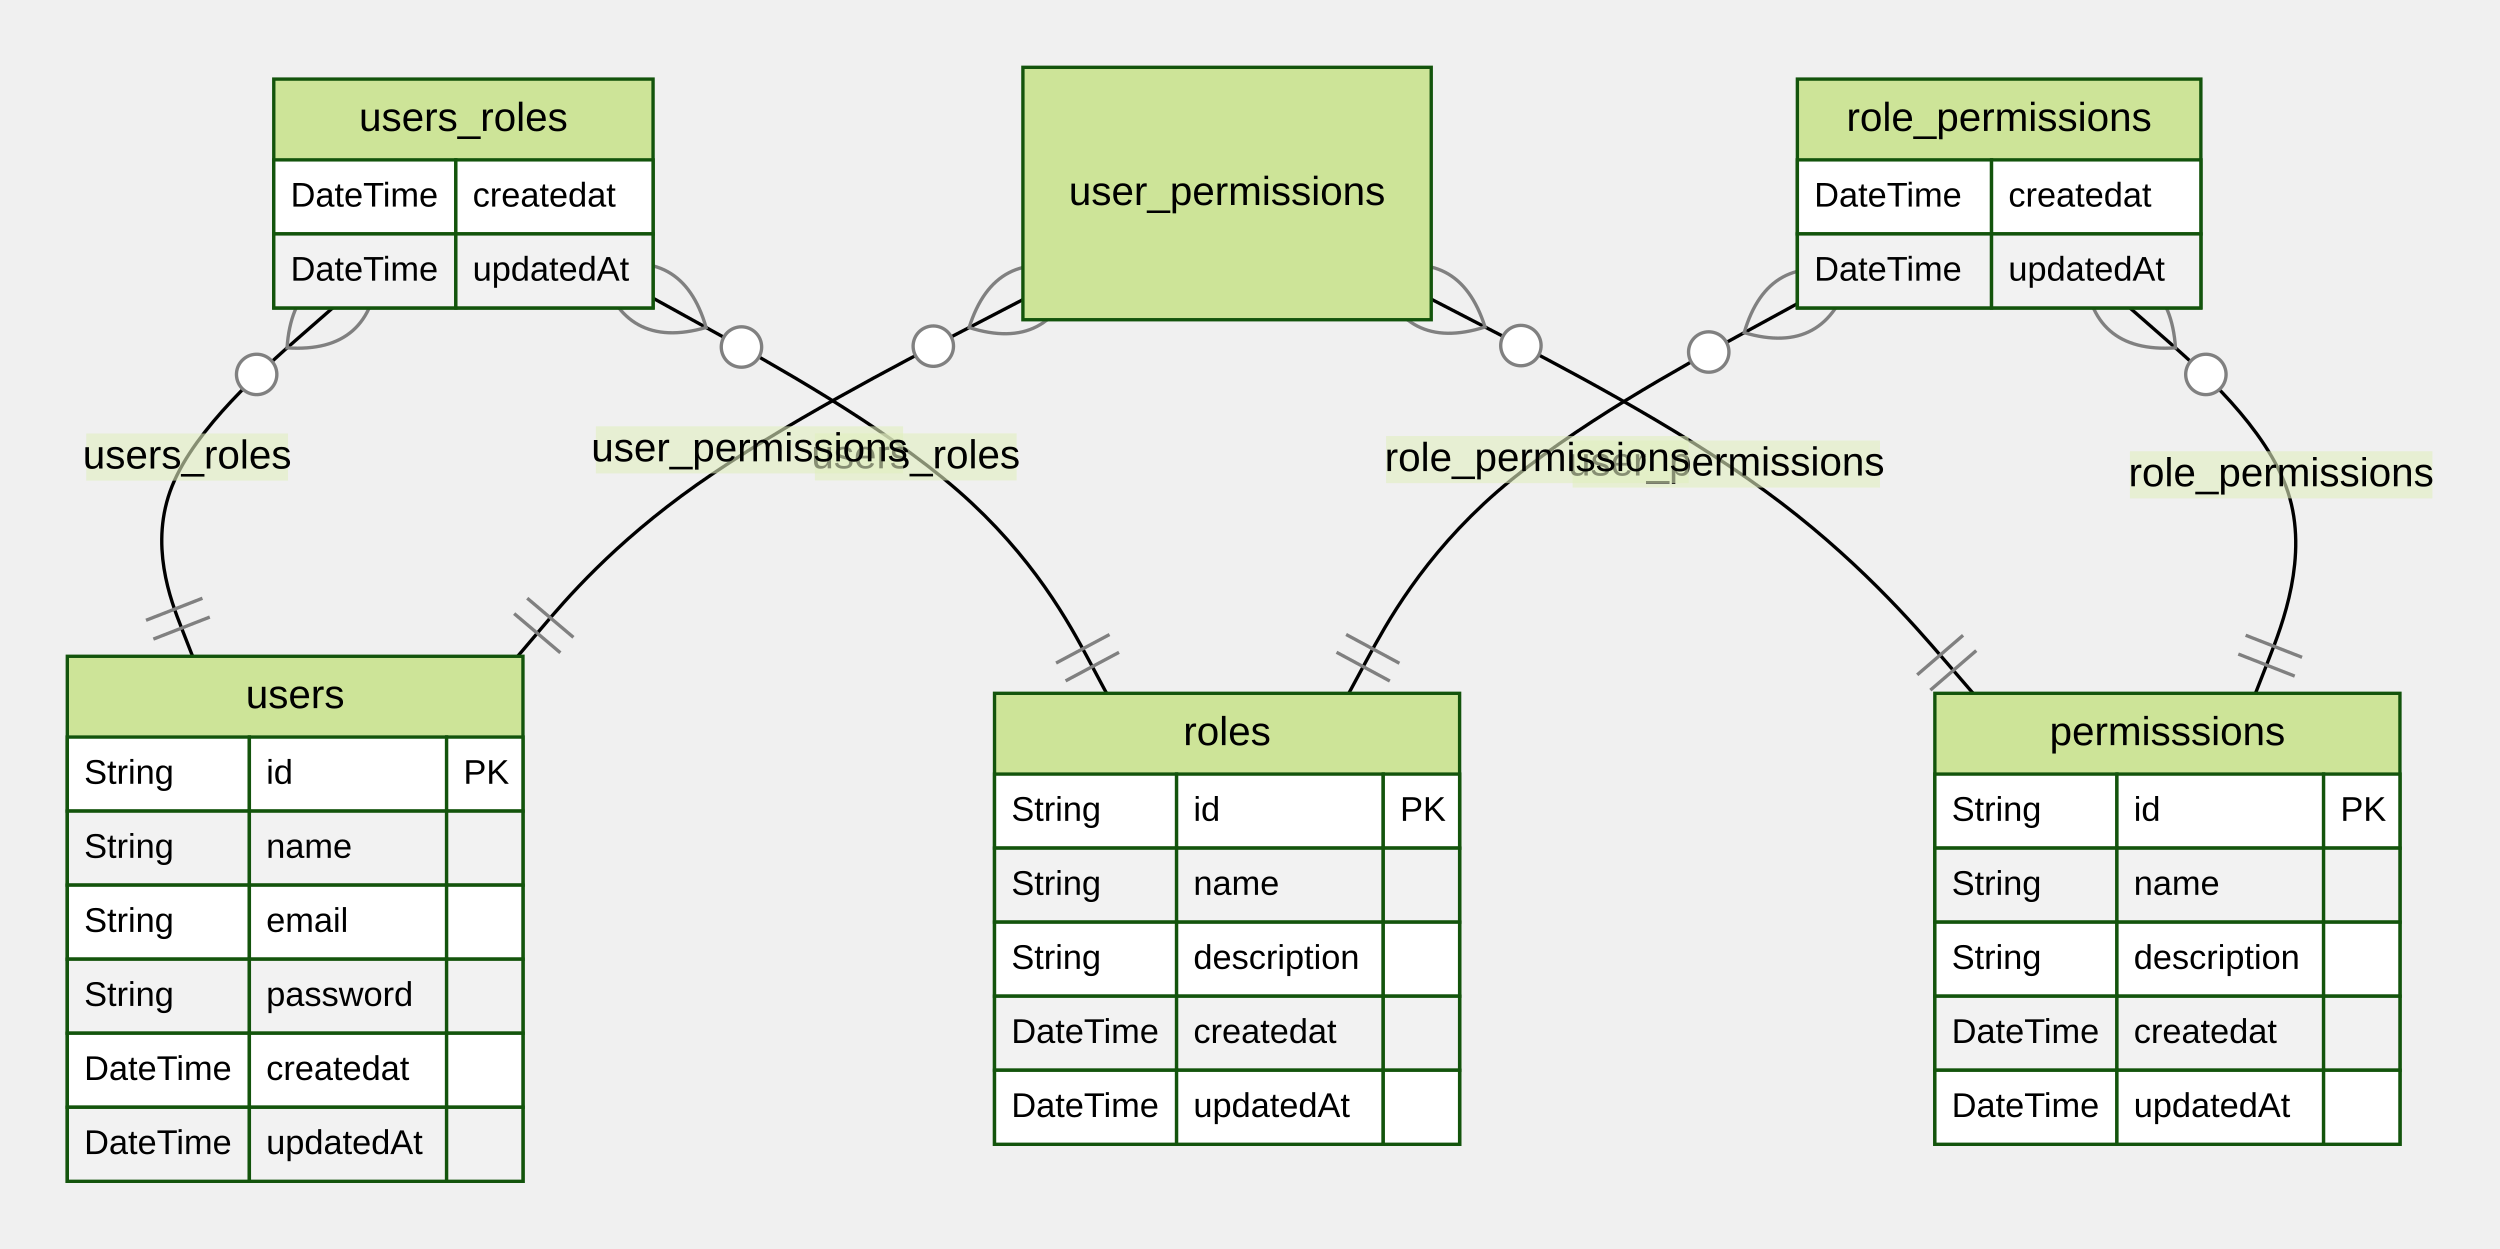
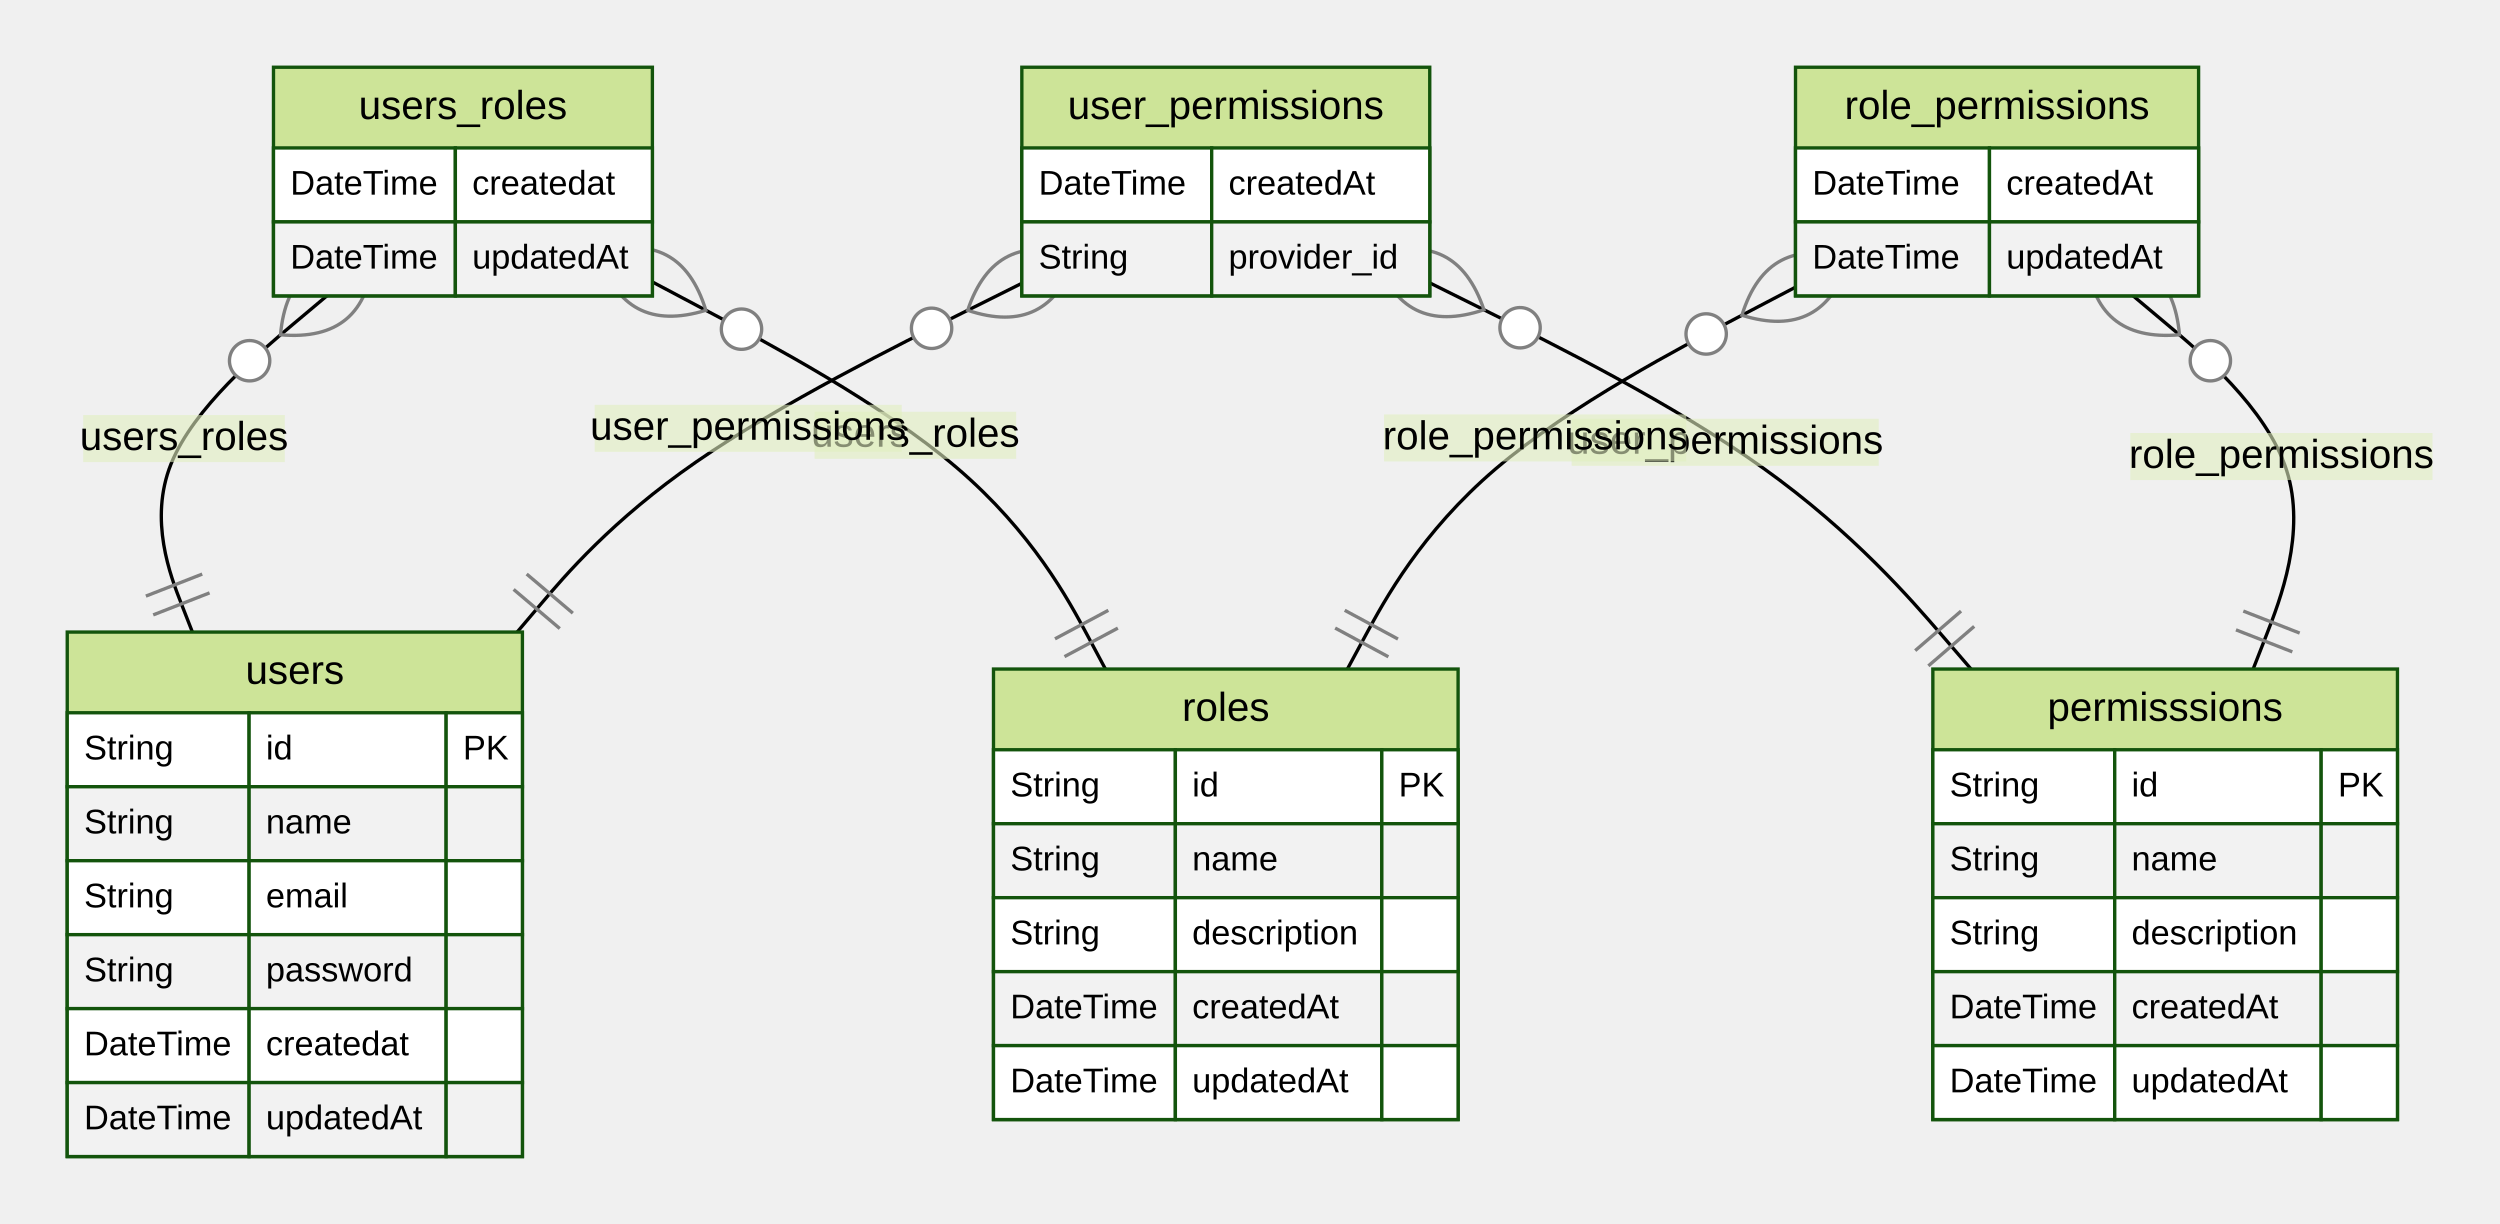
- <svg xmlns="http://www.w3.org/2000/svg" aria-labelledby="chart-title-mermaid-0 chart-desc-mermaid-0" role="img" viewBox="0 0 742.817 371" style="max-width: 742.817px; background-color: white;" height="371" width="100%" id="mermaid-0">
+ <svg xmlns="http://www.w3.org/2000/svg" aria-labelledby="chart-title-mermaid-0 chart-desc-mermaid-0" role="img" viewBox="0 0 743.589 364" style="max-width: 743.589px; background-color: white;" height="364" width="100%" id="mermaid-0">
  <style>#mermaid-0 {font-family:"trebuchet ms",verdana,arial,sans-serif;font-size:16px;fill:#000000;}#mermaid-0 .error-icon{fill:#552222;}#mermaid-0 .error-text{fill:#552222;stroke:#552222;}#mermaid-0 .edge-thickness-normal{stroke-width:2px;}#mermaid-0 .edge-thickness-thick{stroke-width:3.5px;}#mermaid-0 .edge-pattern-solid{stroke-dasharray:0;}#mermaid-0 .edge-pattern-dashed{stroke-dasharray:3;}#mermaid-0 .edge-pattern-dotted{stroke-dasharray:2;}#mermaid-0 .marker{fill:#000000;stroke:#000000;}#mermaid-0 .marker.cross{stroke:#000000;}#mermaid-0 svg{font-family:"trebuchet ms",verdana,arial,sans-serif;font-size:16px;}#mermaid-0 .entityBox{fill:#cde498;stroke:#13540c;}#mermaid-0 .attributeBoxOdd{fill:#ffffff;stroke:#13540c;}#mermaid-0 .attributeBoxEven{fill:#f2f2f2;stroke:#13540c;}#mermaid-0 .relationshipLabelBox{fill:hsl(78.158, 58.462%, 84.51%);opacity:0.7;background-color:hsl(78.158, 58.462%, 84.51%);}#mermaid-0 .relationshipLabelBox rect{opacity:0.5;}#mermaid-0 .relationshipLine{stroke:#000000;}#mermaid-0 :root{--mermaid-font-family:"trebuchet ms",verdana,arial,sans-serif;}</style>
  <g />
  <defs>
    <marker orient="auto" markerHeight="18" markerWidth="18" refY="9" refX="0" id="ONLY_ONE_START">
      <path d="M9,0 L9,18 M15,0 L15,18" fill="none" stroke="gray" />
    </marker>
  </defs>
  <defs>
    <marker orient="auto" markerHeight="18" markerWidth="18" refY="9" refX="18" id="ONLY_ONE_END">
      <path d="M3,0 L3,18 M9,0 L9,18" fill="none" stroke="gray" />
    </marker>
  </defs>
  <defs>
    <marker orient="auto" markerHeight="18" markerWidth="30" refY="9" refX="0" id="ZERO_OR_ONE_START">
      <circle r="6" cy="9" cx="21" fill="white" stroke="gray" />
      <path d="M9,0 L9,18" fill="none" stroke="gray" />
    </marker>
  </defs>
  <defs>
    <marker orient="auto" markerHeight="18" markerWidth="30" refY="9" refX="30" id="ZERO_OR_ONE_END">
      <circle r="6" cy="9" cx="9" fill="white" stroke="gray" />
      <path d="M21,0 L21,18" fill="none" stroke="gray" />
    </marker>
  </defs>
  <defs>
    <marker orient="auto" markerHeight="36" markerWidth="45" refY="18" refX="18" id="ONE_OR_MORE_START">
      <path d="M0,18 Q 18,0 36,18 Q 18,36 0,18 M42,9 L42,27" fill="none" stroke="gray" />
    </marker>
  </defs>
  <defs>
    <marker orient="auto" markerHeight="36" markerWidth="45" refY="18" refX="27" id="ONE_OR_MORE_END">
      <path d="M3,9 L3,27 M9,18 Q27,0 45,18 Q27,36 9,18" fill="none" stroke="gray" />
    </marker>
  </defs>
  <defs>
    <marker orient="auto" markerHeight="36" markerWidth="57" refY="18" refX="18" id="ZERO_OR_MORE_START">
      <circle r="6" cy="18" cx="48" fill="white" stroke="gray" />
      <path d="M0,18 Q18,0 36,18 Q18,36 0,18" fill="none" stroke="gray" />
    </marker>
  </defs>
  <defs>
    <marker orient="auto" markerHeight="36" markerWidth="57" refY="18" refX="39" id="ZERO_OR_MORE_END">
      <circle r="6" cy="18" cx="9" fill="white" stroke="gray" />
      <path d="M21,18 Q39,0 57,18 Q39,36 21,18" fill="none" stroke="gray" />
    </marker>
  </defs>
-   <path marker-start="url(#ZERO_OR_MORE_START)" marker-end="url(#ONLY_ONE_END)" fill="none" stroke="gray" d="M98.836,91.5L88.646,100.417C78.455,109.333,58.075,127.167,51.139,144.417C44.204,161.667,50.714,178.333,53.97,186.667L57.225,195" class="er relationshipLine" />
-   <path marker-start="url(#ZERO_OR_MORE_START)" marker-end="url(#ONLY_ONE_END)" fill="none" stroke="gray" d="M194.043,88.607L211.069,98.006C228.096,107.404,262.148,126.202,284.606,145.768C307.065,165.333,317.929,185.667,323.362,195.833L328.794,206" class="er relationshipLine" />
-   <path marker-start="url(#ZERO_OR_MORE_START)" marker-end="url(#ONLY_ONE_END)" fill="none" stroke="gray" d="M303.931,89.021L285.976,98.351C268.021,107.681,232.11,126.34,207.091,144.004C182.072,161.667,167.943,178.333,160.879,186.667L153.815,195" class="er relationshipLine" />
-   <path marker-start="url(#ZERO_OR_MORE_START)" marker-end="url(#ONLY_ONE_END)" fill="none" stroke="gray" d="M425.257,88.891L443.329,98.242C461.401,107.594,497.545,126.297,524.379,145.815C551.212,165.333,568.734,185.667,577.495,195.833L586.256,206" class="er relationshipLine" />
-   <path marker-start="url(#ZERO_OR_MORE_START)" marker-end="url(#ONLY_ONE_END)" fill="none" stroke="gray" d="M534.048,90.22L517.322,99.35C500.595,108.48,467.142,126.74,444.928,146.037C422.713,165.333,411.737,185.667,406.249,195.833L400.761,206" class="er relationshipLine" />
-   <path marker-start="url(#ZERO_OR_MORE_START)" marker-end="url(#ONLY_ONE_END)" fill="none" stroke="gray" d="M632.851,91.5L643.041,100.417C653.232,109.333,673.613,127.167,679.832,146.25C686.051,165.333,678.108,185.667,674.137,195.833L670.165,206" class="er relationshipLine" />
-   <g transform="translate(20,195 )" id="users">
+   <path marker-start="url(#ZERO_OR_MORE_START)" marker-end="url(#ONLY_ONE_END)" fill="none" stroke="gray" d="M97.217,88L87.297,96.333C77.376,104.667,57.535,121.333,50.869,138C44.204,154.667,50.714,171.333,53.97,179.667L57.225,188" class="er relationshipLine" />
+   <path marker-start="url(#ZERO_OR_MORE_START)" marker-end="url(#ONLY_ONE_END)" fill="none" stroke="gray" d="M194.043,83.862L211.069,92.885C228.096,101.908,262.148,119.954,284.606,139.144C307.065,158.333,317.929,178.667,323.362,188.833L328.794,199" class="er relationshipLine" />
+   <path marker-start="url(#ZERO_OR_MORE_START)" marker-end="url(#ONLY_ONE_END)" fill="none" stroke="gray" d="M303.931,84.261L285.976,93.217C268.021,102.174,232.11,120.087,207.091,137.377C182.072,154.667,167.943,171.333,160.879,179.667L153.815,188" class="er relationshipLine" />
+   <path marker-start="url(#ZERO_OR_MORE_START)" marker-end="url(#ONLY_ONE_END)" fill="none" stroke="gray" d="M425.257,84.135L443.329,93.113C461.401,102.09,497.545,120.045,524.379,139.189C551.212,158.333,568.734,178.667,577.495,188.833L586.256,199" class="er relationshipLine" />
+   <path marker-start="url(#ZERO_OR_MORE_START)" marker-end="url(#ONLY_ONE_END)" fill="none" stroke="gray" d="M534.048,85.412L517.322,94.176C500.595,102.941,467.142,120.471,444.928,139.402C422.713,158.333,411.737,178.667,406.249,188.833L400.761,199" class="er relationshipLine" />
+   <path marker-start="url(#ZERO_OR_MORE_START)" marker-end="url(#ONLY_ONE_END)" fill="none" stroke="gray" d="M634.47,88L644.39,96.333C654.311,104.667,674.152,121.333,680.102,139.833C686.051,158.333,678.108,178.667,674.137,188.833L670.165,199" class="er relationshipLine" />
+   <g transform="translate(20,188 )" id="users">
    <rect height="156" width="135.387" y="0" x="0" stroke="gray" fill-opacity="100%" fill="honeydew" class="er entityBox" />
    <text transform="translate(67.69359,12)" style="font-family: &quot;trebuchet ms&quot;, verdana, arial, sans-serif;; font-size: 12px" text-anchor="middle" dominant-baseline="middle" y="0" x="0" id="entity-users" class="er entityLabel">users</text>
    <rect height="22" width="54.096" y="24" x="0" stroke="gray" fill-opacity="100%" fill="honeydew" class="er attributeBoxOdd" />
    <text transform="translate(5,35)" style="font-family: &quot;trebuchet ms&quot;, verdana, arial, sans-serif;; font-size: 10.2px" text-anchor="left" dominant-baseline="middle" y="0" x="0" id="entity-users-attr-1-type" class="er entityLabel">String</text>
    <rect height="22" width="58.604" y="24" x="54.096" stroke="gray" fill-opacity="100%" fill="honeydew" class="er attributeBoxOdd" />
    <text transform="translate(59.09555,35)" style="font-family: &quot;trebuchet ms&quot;, verdana, arial, sans-serif;; font-size: 10.2px" text-anchor="left" dominant-baseline="middle" y="0" x="0" id="entity-users-attr-1-name" class="er entityLabel">id</text>
    <rect height="22" width="22.688" y="24" x="112.699" stroke="gray" fill-opacity="100%" fill="honeydew" class="er attributeBoxOdd" />
    <text transform="translate(117.6995,35)" style="font-family: &quot;trebuchet ms&quot;, verdana, arial, sans-serif;; font-size: 10.2px" text-anchor="left" dominant-baseline="middle" y="0" x="0" id="entity-users-attr-1-key" class="er entityLabel">PK</text>
    <rect height="22" width="54.096" y="46" x="0" stroke="gray" fill-opacity="100%" fill="honeydew" class="er attributeBoxEven" />
    <text transform="translate(5,57)" style="font-family: &quot;trebuchet ms&quot;, verdana, arial, sans-serif;; font-size: 10.2px" text-anchor="left" dominant-baseline="middle" y="0" x="0" id="entity-users-attr-2-type" class="er entityLabel">String</text>
    <rect height="22" width="58.604" y="46" x="54.096" stroke="gray" fill-opacity="100%" fill="honeydew" class="er attributeBoxEven" />
    <text transform="translate(59.09555,57)" style="font-family: &quot;trebuchet ms&quot;, verdana, arial, sans-serif;; font-size: 10.2px" text-anchor="left" dominant-baseline="middle" y="0" x="0" id="entity-users-attr-2-name" class="er entityLabel">name</text>
    <rect height="22" width="22.688" y="46" x="112.699" stroke="gray" fill-opacity="100%" fill="honeydew" class="er attributeBoxEven" />
    <text transform="translate(117.6995,57)" style="font-family: &quot;trebuchet ms&quot;, verdana, arial, sans-serif;; font-size: 10.2px" text-anchor="left" dominant-baseline="middle" y="0" x="0" id="entity-users-attr-2-key" class="er entityLabel" />
    <rect height="22" width="54.096" y="68" x="0" stroke="gray" fill-opacity="100%" fill="honeydew" class="er attributeBoxOdd" />
    <text transform="translate(5,79)" style="font-family: &quot;trebuchet ms&quot;, verdana, arial, sans-serif;; font-size: 10.2px" text-anchor="left" dominant-baseline="middle" y="0" x="0" id="entity-users-attr-3-type" class="er entityLabel">String</text>
    <rect height="22" width="58.604" y="68" x="54.096" stroke="gray" fill-opacity="100%" fill="honeydew" class="er attributeBoxOdd" />
    <text transform="translate(59.09555,79)" style="font-family: &quot;trebuchet ms&quot;, verdana, arial, sans-serif;; font-size: 10.2px" text-anchor="left" dominant-baseline="middle" y="0" x="0" id="entity-users-attr-3-name" class="er entityLabel">email</text>
    <rect height="22" width="22.688" y="68" x="112.699" stroke="gray" fill-opacity="100%" fill="honeydew" class="er attributeBoxOdd" />
    <text transform="translate(117.6995,79)" style="font-family: &quot;trebuchet ms&quot;, verdana, arial, sans-serif;; font-size: 10.2px" text-anchor="left" dominant-baseline="middle" y="0" x="0" id="entity-users-attr-3-key" class="er entityLabel" />
    <rect height="22" width="54.096" y="90" x="0" stroke="gray" fill-opacity="100%" fill="honeydew" class="er attributeBoxEven" />
    <text transform="translate(5,101)" style="font-family: &quot;trebuchet ms&quot;, verdana, arial, sans-serif;; font-size: 10.2px" text-anchor="left" dominant-baseline="middle" y="0" x="0" id="entity-users-attr-4-type" class="er entityLabel">String</text>
    <rect height="22" width="58.604" y="90" x="54.096" stroke="gray" fill-opacity="100%" fill="honeydew" class="er attributeBoxEven" />
    <text transform="translate(59.09555,101)" style="font-family: &quot;trebuchet ms&quot;, verdana, arial, sans-serif;; font-size: 10.2px" text-anchor="left" dominant-baseline="middle" y="0" x="0" id="entity-users-attr-4-name" class="er entityLabel">password</text>
    <rect height="22" width="22.688" y="90" x="112.699" stroke="gray" fill-opacity="100%" fill="honeydew" class="er attributeBoxEven" />
    <text transform="translate(117.6995,101)" style="font-family: &quot;trebuchet ms&quot;, verdana, arial, sans-serif;; font-size: 10.2px" text-anchor="left" dominant-baseline="middle" y="0" x="0" id="entity-users-attr-4-key" class="er entityLabel" />
    <rect height="22" width="54.096" y="112" x="0" stroke="gray" fill-opacity="100%" fill="honeydew" class="er attributeBoxOdd" />
    <text transform="translate(5,123)" style="font-family: &quot;trebuchet ms&quot;, verdana, arial, sans-serif;; font-size: 10.2px" text-anchor="left" dominant-baseline="middle" y="0" x="0" id="entity-users-attr-5-type" class="er entityLabel">DateTime</text>
    <rect height="22" width="58.604" y="112" x="54.096" stroke="gray" fill-opacity="100%" fill="honeydew" class="er attributeBoxOdd" />
    <text transform="translate(59.09555,123)" style="font-family: &quot;trebuchet ms&quot;, verdana, arial, sans-serif;; font-size: 10.2px" text-anchor="left" dominant-baseline="middle" y="0" x="0" id="entity-users-attr-5-name" class="er entityLabel">createdat</text>
    <rect height="22" width="22.688" y="112" x="112.699" stroke="gray" fill-opacity="100%" fill="honeydew" class="er attributeBoxOdd" />
    <text transform="translate(117.6995,123)" style="font-family: &quot;trebuchet ms&quot;, verdana, arial, sans-serif;; font-size: 10.2px" text-anchor="left" dominant-baseline="middle" y="0" x="0" id="entity-users-attr-5-key" class="er entityLabel" />
    <rect height="22" width="54.096" y="134" x="0" stroke="gray" fill-opacity="100%" fill="honeydew" class="er attributeBoxEven" />
    <text transform="translate(5,145)" style="font-family: &quot;trebuchet ms&quot;, verdana, arial, sans-serif;; font-size: 10.2px" text-anchor="left" dominant-baseline="middle" y="0" x="0" id="entity-users-attr-6-type" class="er entityLabel">DateTime</text>
    <rect height="22" width="58.604" y="134" x="54.096" stroke="gray" fill-opacity="100%" fill="honeydew" class="er attributeBoxEven" />
    <text transform="translate(59.09555,145)" style="font-family: &quot;trebuchet ms&quot;, verdana, arial, sans-serif;; font-size: 10.2px" text-anchor="left" dominant-baseline="middle" y="0" x="0" id="entity-users-attr-6-name" class="er entityLabel">updatedAt</text>
    <rect height="22" width="22.688" y="134" x="112.699" stroke="gray" fill-opacity="100%" fill="honeydew" class="er attributeBoxEven" />
    <text transform="translate(117.6995,145)" style="font-family: &quot;trebuchet ms&quot;, verdana, arial, sans-serif;; font-size: 10.2px" text-anchor="left" dominant-baseline="middle" y="0" x="0" id="entity-users-attr-6-key" class="er entityLabel" />
  </g>
-   <g transform="translate(81.34384,23.5 )" id="users_roles">
+   <g transform="translate(81.34384,20 )" id="users_roles">
    <rect height="68" width="112.699" y="0" x="0" stroke="gray" fill-opacity="100%" fill="honeydew" class="er entityBox" />
    <text transform="translate(56.34975,12)" style="font-family: &quot;trebuchet ms&quot;, verdana, arial, sans-serif;; font-size: 12px" text-anchor="middle" dominant-baseline="middle" y="0" x="0" id="entity-users_roles" class="er entityLabel">users_roles</text>
    <rect height="22" width="54.096" y="24" x="0" stroke="gray" fill-opacity="100%" fill="honeydew" class="er attributeBoxOdd" />
    <text transform="translate(5,35)" style="font-family: &quot;trebuchet ms&quot;, verdana, arial, sans-serif;; font-size: 10.2px" text-anchor="left" dominant-baseline="middle" y="0" x="0" id="entity-users_roles-attr-1-type" class="er entityLabel">DateTime</text>
    <rect height="22" width="58.604" y="24" x="54.096" stroke="gray" fill-opacity="100%" fill="honeydew" class="er attributeBoxOdd" />
    <text transform="translate(59.09555,35)" style="font-family: &quot;trebuchet ms&quot;, verdana, arial, sans-serif;; font-size: 10.2px" text-anchor="left" dominant-baseline="middle" y="0" x="0" id="entity-users_roles-attr-1-name" class="er entityLabel">createdat</text>
    <rect height="22" width="54.096" y="46" x="0" stroke="gray" fill-opacity="100%" fill="honeydew" class="er attributeBoxEven" />
    <text transform="translate(5,57)" style="font-family: &quot;trebuchet ms&quot;, verdana, arial, sans-serif;; font-size: 10.2px" text-anchor="left" dominant-baseline="middle" y="0" x="0" id="entity-users_roles-attr-2-type" class="er entityLabel">DateTime</text>
    <rect height="22" width="58.604" y="46" x="54.096" stroke="gray" fill-opacity="100%" fill="honeydew" class="er attributeBoxEven" />
    <text transform="translate(59.09555,57)" style="font-family: &quot;trebuchet ms&quot;, verdana, arial, sans-serif;; font-size: 10.2px" text-anchor="left" dominant-baseline="middle" y="0" x="0" id="entity-users_roles-attr-2-name" class="er entityLabel">updatedAt</text>
  </g>
  <g transform="translate(303.9312,20 )" id="user_permissions">
-     <rect height="75" width="121.326" y="0" x="0" stroke="gray" fill-opacity="100%" fill="honeydew" class="er entityBox" />
-     <text transform="translate(60.66309,37.5)" style="font-family: &quot;trebuchet ms&quot;, verdana, arial, sans-serif;; font-size: 12px" text-anchor="middle" dominant-baseline="middle" y="0" x="0" id="entity-user_permissions" class="er entityLabel">user_permissions</text>
-   </g>
-   <g transform="translate(295.4993,206 )" id="roles">
+     <rect height="68" width="121.326" y="0" x="0" stroke="gray" fill-opacity="100%" fill="honeydew" class="er entityBox" />
+     <text transform="translate(60.66309,12)" style="font-family: &quot;trebuchet ms&quot;, verdana, arial, sans-serif;; font-size: 12px" text-anchor="middle" dominant-baseline="middle" y="0" x="0" id="entity-user_permissions" class="er entityLabel">user_permissions</text>
+     <rect height="22" width="56.465" y="24" x="0" stroke="gray" fill-opacity="100%" fill="honeydew" class="er attributeBoxOdd" />
+     <text transform="translate(5,35)" style="font-family: &quot;trebuchet ms&quot;, verdana, arial, sans-serif;; font-size: 10.2px" text-anchor="left" dominant-baseline="middle" y="0" x="0" id="entity-user_permissions-attr-1-type" class="er entityLabel">DateTime</text>
+     <rect height="22" width="64.862" y="24" x="56.465" stroke="gray" fill-opacity="100%" fill="honeydew" class="er attributeBoxOdd" />
+     <text transform="translate(61.46456,35)" style="font-family: &quot;trebuchet ms&quot;, verdana, arial, sans-serif;; font-size: 10.2px" text-anchor="left" dominant-baseline="middle" y="0" x="0" id="entity-user_permissions-attr-1-name" class="er entityLabel">createdAt</text>
+     <rect height="22" width="56.465" y="46" x="0" stroke="gray" fill-opacity="100%" fill="honeydew" class="er attributeBoxEven" />
+     <text transform="translate(5,57)" style="font-family: &quot;trebuchet ms&quot;, verdana, arial, sans-serif;; font-size: 10.2px" text-anchor="left" dominant-baseline="middle" y="0" x="0" id="entity-user_permissions-attr-2-type" class="er entityLabel">String</text>
+     <rect height="22" width="64.862" y="46" x="56.465" stroke="gray" fill-opacity="100%" fill="honeydew" class="er attributeBoxEven" />
+     <text transform="translate(61.46456,57)" style="font-family: &quot;trebuchet ms&quot;, verdana, arial, sans-serif;; font-size: 10.2px" text-anchor="left" dominant-baseline="middle" y="0" x="0" id="entity-user_permissions-attr-2-name" class="er entityLabel">provider_id</text>
+   </g>
+   <g transform="translate(295.4993,199 )" id="roles">
    <rect height="134" width="138.19" y="0" x="0" stroke="gray" fill-opacity="100%" fill="honeydew" class="er entityBox" />
    <text transform="translate(69.09504,12)" style="font-family: &quot;trebuchet ms&quot;, verdana, arial, sans-serif;; font-size: 12px" text-anchor="middle" dominant-baseline="middle" y="0" x="0" id="entity-roles" class="er entityLabel">roles</text>
    <rect height="22" width="54.096" y="24" x="0" stroke="gray" fill-opacity="100%" fill="honeydew" class="er attributeBoxOdd" />
    <text transform="translate(5,35)" style="font-family: &quot;trebuchet ms&quot;, verdana, arial, sans-serif;; font-size: 10.2px" text-anchor="left" dominant-baseline="middle" y="0" x="0" id="entity-roles-attr-1-type" class="er entityLabel">String</text>
    <rect height="22" width="61.407" y="24" x="54.096" stroke="gray" fill-opacity="100%" fill="honeydew" class="er attributeBoxOdd" />
    <text transform="translate(59.09555,35)" style="font-family: &quot;trebuchet ms&quot;, verdana, arial, sans-serif;; font-size: 10.2px" text-anchor="left" dominant-baseline="middle" y="0" x="0" id="entity-roles-attr-1-name" class="er entityLabel">id</text>
    <rect height="22" width="22.688" y="24" x="115.502" stroke="gray" fill-opacity="100%" fill="honeydew" class="er attributeBoxOdd" />
    <text transform="translate(120.5024,35)" style="font-family: &quot;trebuchet ms&quot;, verdana, arial, sans-serif;; font-size: 10.2px" text-anchor="left" dominant-baseline="middle" y="0" x="0" id="entity-roles-attr-1-key" class="er entityLabel">PK</text>
    <rect height="22" width="54.096" y="46" x="0" stroke="gray" fill-opacity="100%" fill="honeydew" class="er attributeBoxEven" />
    <text transform="translate(5,57)" style="font-family: &quot;trebuchet ms&quot;, verdana, arial, sans-serif;; font-size: 10.2px" text-anchor="left" dominant-baseline="middle" y="0" x="0" id="entity-roles-attr-2-type" class="er entityLabel">String</text>
    <rect height="22" width="61.407" y="46" x="54.096" stroke="gray" fill-opacity="100%" fill="honeydew" class="er attributeBoxEven" />
    <text transform="translate(59.09555,57)" style="font-family: &quot;trebuchet ms&quot;, verdana, arial, sans-serif;; font-size: 10.2px" text-anchor="left" dominant-baseline="middle" y="0" x="0" id="entity-roles-attr-2-name" class="er entityLabel">name</text>
    <rect height="22" width="22.688" y="46" x="115.502" stroke="gray" fill-opacity="100%" fill="honeydew" class="er attributeBoxEven" />
    <text transform="translate(120.5024,57)" style="font-family: &quot;trebuchet ms&quot;, verdana, arial, sans-serif;; font-size: 10.2px" text-anchor="left" dominant-baseline="middle" y="0" x="0" id="entity-roles-attr-2-key" class="er entityLabel" />
    <rect height="22" width="54.096" y="68" x="0" stroke="gray" fill-opacity="100%" fill="honeydew" class="er attributeBoxOdd" />
    <text transform="translate(5,79)" style="font-family: &quot;trebuchet ms&quot;, verdana, arial, sans-serif;; font-size: 10.2px" text-anchor="left" dominant-baseline="middle" y="0" x="0" id="entity-roles-attr-3-type" class="er entityLabel">String</text>
    <rect height="22" width="61.407" y="68" x="54.096" stroke="gray" fill-opacity="100%" fill="honeydew" class="er attributeBoxOdd" />
    <text transform="translate(59.09555,79)" style="font-family: &quot;trebuchet ms&quot;, verdana, arial, sans-serif;; font-size: 10.2px" text-anchor="left" dominant-baseline="middle" y="0" x="0" id="entity-roles-attr-3-name" class="er entityLabel">description</text>
    <rect height="22" width="22.688" y="68" x="115.502" stroke="gray" fill-opacity="100%" fill="honeydew" class="er attributeBoxOdd" />
    <text transform="translate(120.5024,79)" style="font-family: &quot;trebuchet ms&quot;, verdana, arial, sans-serif;; font-size: 10.2px" text-anchor="left" dominant-baseline="middle" y="0" x="0" id="entity-roles-attr-3-key" class="er entityLabel" />
    <rect height="22" width="54.096" y="90" x="0" stroke="gray" fill-opacity="100%" fill="honeydew" class="er attributeBoxEven" />
    <text transform="translate(5,101)" style="font-family: &quot;trebuchet ms&quot;, verdana, arial, sans-serif;; font-size: 10.2px" text-anchor="left" dominant-baseline="middle" y="0" x="0" id="entity-roles-attr-4-type" class="er entityLabel">DateTime</text>
    <rect height="22" width="61.407" y="90" x="54.096" stroke="gray" fill-opacity="100%" fill="honeydew" class="er attributeBoxEven" />
-     <text transform="translate(59.09555,101)" style="font-family: &quot;trebuchet ms&quot;, verdana, arial, sans-serif;; font-size: 10.2px" text-anchor="left" dominant-baseline="middle" y="0" x="0" id="entity-roles-attr-4-name" class="er entityLabel">createdat</text>
+     <text transform="translate(59.09555,101)" style="font-family: &quot;trebuchet ms&quot;, verdana, arial, sans-serif;; font-size: 10.2px" text-anchor="left" dominant-baseline="middle" y="0" x="0" id="entity-roles-attr-4-name" class="er entityLabel">createdAt</text>
    <rect height="22" width="22.688" y="90" x="115.502" stroke="gray" fill-opacity="100%" fill="honeydew" class="er attributeBoxEven" />
    <text transform="translate(120.5024,101)" style="font-family: &quot;trebuchet ms&quot;, verdana, arial, sans-serif;; font-size: 10.2px" text-anchor="left" dominant-baseline="middle" y="0" x="0" id="entity-roles-attr-4-key" class="er entityLabel" />
    <rect height="22" width="54.096" y="112" x="0" stroke="gray" fill-opacity="100%" fill="honeydew" class="er attributeBoxOdd" />
    <text transform="translate(5,123)" style="font-family: &quot;trebuchet ms&quot;, verdana, arial, sans-serif;; font-size: 10.2px" text-anchor="left" dominant-baseline="middle" y="0" x="0" id="entity-roles-attr-5-type" class="er entityLabel">DateTime</text>
    <rect height="22" width="61.407" y="112" x="54.096" stroke="gray" fill-opacity="100%" fill="honeydew" class="er attributeBoxOdd" />
    <text transform="translate(59.09555,123)" style="font-family: &quot;trebuchet ms&quot;, verdana, arial, sans-serif;; font-size: 10.2px" text-anchor="left" dominant-baseline="middle" y="0" x="0" id="entity-roles-attr-5-name" class="er entityLabel">updatedAt</text>
    <rect height="22" width="22.688" y="112" x="115.502" stroke="gray" fill-opacity="100%" fill="honeydew" class="er attributeBoxOdd" />
    <text transform="translate(120.5024,123)" style="font-family: &quot;trebuchet ms&quot;, verdana, arial, sans-serif;; font-size: 10.2px" text-anchor="left" dominant-baseline="middle" y="0" x="0" id="entity-roles-attr-5-key" class="er entityLabel" />
  </g>
-   <g transform="translate(574.8985,206 )" id="permisssions">
+   <g transform="translate(574.8985,199 )" id="permisssions">
    <rect height="134" width="138.19" y="0" x="0" stroke="gray" fill-opacity="100%" fill="honeydew" class="er entityBox" />
    <text transform="translate(69.09504,12)" style="font-family: &quot;trebuchet ms&quot;, verdana, arial, sans-serif;; font-size: 12px" text-anchor="middle" dominant-baseline="middle" y="0" x="0" id="entity-permisssions" class="er entityLabel">permisssions</text>
    <rect height="22" width="54.096" y="24" x="0" stroke="gray" fill-opacity="100%" fill="honeydew" class="er attributeBoxOdd" />
    <text transform="translate(5,35)" style="font-family: &quot;trebuchet ms&quot;, verdana, arial, sans-serif;; font-size: 10.2px" text-anchor="left" dominant-baseline="middle" y="0" x="0" id="entity-permisssions-attr-1-type" class="er entityLabel">String</text>
    <rect height="22" width="61.407" y="24" x="54.096" stroke="gray" fill-opacity="100%" fill="honeydew" class="er attributeBoxOdd" />
    <text transform="translate(59.09555,35)" style="font-family: &quot;trebuchet ms&quot;, verdana, arial, sans-serif;; font-size: 10.2px" text-anchor="left" dominant-baseline="middle" y="0" x="0" id="entity-permisssions-attr-1-name" class="er entityLabel">id</text>
    <rect height="22" width="22.688" y="24" x="115.502" stroke="gray" fill-opacity="100%" fill="honeydew" class="er attributeBoxOdd" />
    <text transform="translate(120.5024,35)" style="font-family: &quot;trebuchet ms&quot;, verdana, arial, sans-serif;; font-size: 10.2px" text-anchor="left" dominant-baseline="middle" y="0" x="0" id="entity-permisssions-attr-1-key" class="er entityLabel">PK</text>
    <rect height="22" width="54.096" y="46" x="0" stroke="gray" fill-opacity="100%" fill="honeydew" class="er attributeBoxEven" />
    <text transform="translate(5,57)" style="font-family: &quot;trebuchet ms&quot;, verdana, arial, sans-serif;; font-size: 10.2px" text-anchor="left" dominant-baseline="middle" y="0" x="0" id="entity-permisssions-attr-2-type" class="er entityLabel">String</text>
    <rect height="22" width="61.407" y="46" x="54.096" stroke="gray" fill-opacity="100%" fill="honeydew" class="er attributeBoxEven" />
    <text transform="translate(59.09555,57)" style="font-family: &quot;trebuchet ms&quot;, verdana, arial, sans-serif;; font-size: 10.2px" text-anchor="left" dominant-baseline="middle" y="0" x="0" id="entity-permisssions-attr-2-name" class="er entityLabel">name</text>
    <rect height="22" width="22.688" y="46" x="115.502" stroke="gray" fill-opacity="100%" fill="honeydew" class="er attributeBoxEven" />
    <text transform="translate(120.5024,57)" style="font-family: &quot;trebuchet ms&quot;, verdana, arial, sans-serif;; font-size: 10.2px" text-anchor="left" dominant-baseline="middle" y="0" x="0" id="entity-permisssions-attr-2-key" class="er entityLabel" />
    <rect height="22" width="54.096" y="68" x="0" stroke="gray" fill-opacity="100%" fill="honeydew" class="er attributeBoxOdd" />
    <text transform="translate(5,79)" style="font-family: &quot;trebuchet ms&quot;, verdana, arial, sans-serif;; font-size: 10.2px" text-anchor="left" dominant-baseline="middle" y="0" x="0" id="entity-permisssions-attr-3-type" class="er entityLabel">String</text>
    <rect height="22" width="61.407" y="68" x="54.096" stroke="gray" fill-opacity="100%" fill="honeydew" class="er attributeBoxOdd" />
    <text transform="translate(59.09555,79)" style="font-family: &quot;trebuchet ms&quot;, verdana, arial, sans-serif;; font-size: 10.2px" text-anchor="left" dominant-baseline="middle" y="0" x="0" id="entity-permisssions-attr-3-name" class="er entityLabel">description</text>
    <rect height="22" width="22.688" y="68" x="115.502" stroke="gray" fill-opacity="100%" fill="honeydew" class="er attributeBoxOdd" />
    <text transform="translate(120.5024,79)" style="font-family: &quot;trebuchet ms&quot;, verdana, arial, sans-serif;; font-size: 10.2px" text-anchor="left" dominant-baseline="middle" y="0" x="0" id="entity-permisssions-attr-3-key" class="er entityLabel" />
    <rect height="22" width="54.096" y="90" x="0" stroke="gray" fill-opacity="100%" fill="honeydew" class="er attributeBoxEven" />
    <text transform="translate(5,101)" style="font-family: &quot;trebuchet ms&quot;, verdana, arial, sans-serif;; font-size: 10.2px" text-anchor="left" dominant-baseline="middle" y="0" x="0" id="entity-permisssions-attr-4-type" class="er entityLabel">DateTime</text>
    <rect height="22" width="61.407" y="90" x="54.096" stroke="gray" fill-opacity="100%" fill="honeydew" class="er attributeBoxEven" />
-     <text transform="translate(59.09555,101)" style="font-family: &quot;trebuchet ms&quot;, verdana, arial, sans-serif;; font-size: 10.2px" text-anchor="left" dominant-baseline="middle" y="0" x="0" id="entity-permisssions-attr-4-name" class="er entityLabel">createdat</text>
+     <text transform="translate(59.09555,101)" style="font-family: &quot;trebuchet ms&quot;, verdana, arial, sans-serif;; font-size: 10.2px" text-anchor="left" dominant-baseline="middle" y="0" x="0" id="entity-permisssions-attr-4-name" class="er entityLabel">createdAt</text>
    <rect height="22" width="22.688" y="90" x="115.502" stroke="gray" fill-opacity="100%" fill="honeydew" class="er attributeBoxEven" />
    <text transform="translate(120.5024,101)" style="font-family: &quot;trebuchet ms&quot;, verdana, arial, sans-serif;; font-size: 10.2px" text-anchor="left" dominant-baseline="middle" y="0" x="0" id="entity-permisssions-attr-4-key" class="er entityLabel" />
    <rect height="22" width="54.096" y="112" x="0" stroke="gray" fill-opacity="100%" fill="honeydew" class="er attributeBoxOdd" />
    <text transform="translate(5,123)" style="font-family: &quot;trebuchet ms&quot;, verdana, arial, sans-serif;; font-size: 10.2px" text-anchor="left" dominant-baseline="middle" y="0" x="0" id="entity-permisssions-attr-5-type" class="er entityLabel">DateTime</text>
    <rect height="22" width="61.407" y="112" x="54.096" stroke="gray" fill-opacity="100%" fill="honeydew" class="er attributeBoxOdd" />
    <text transform="translate(59.09555,123)" style="font-family: &quot;trebuchet ms&quot;, verdana, arial, sans-serif;; font-size: 10.2px" text-anchor="left" dominant-baseline="middle" y="0" x="0" id="entity-permisssions-attr-5-name" class="er entityLabel">updatedAt</text>
    <rect height="22" width="22.688" y="112" x="115.502" stroke="gray" fill-opacity="100%" fill="honeydew" class="er attributeBoxOdd" />
    <text transform="translate(120.5024,123)" style="font-family: &quot;trebuchet ms&quot;, verdana, arial, sans-serif;; font-size: 10.2px" text-anchor="left" dominant-baseline="middle" y="0" x="0" id="entity-permisssions-attr-5-key" class="er entityLabel" />
  </g>
-   <g transform="translate(534.0482,23.5 )" id="role_permissions">
+   <g transform="translate(534.0482,20 )" id="role_permissions">
    <rect height="68" width="119.891" y="0" x="0" stroke="gray" fill-opacity="100%" fill="honeydew" class="er entityBox" />
    <text transform="translate(59.94531,12)" style="font-family: &quot;trebuchet ms&quot;, verdana, arial, sans-serif;; font-size: 12px" text-anchor="middle" dominant-baseline="middle" y="0" x="0" id="entity-role_permissions" class="er entityLabel">role_permissions</text>
    <rect height="22" width="57.691" y="24" x="0" stroke="gray" fill-opacity="100%" fill="honeydew" class="er attributeBoxOdd" />
    <text transform="translate(5,35)" style="font-family: &quot;trebuchet ms&quot;, verdana, arial, sans-serif;; font-size: 10.2px" text-anchor="left" dominant-baseline="middle" y="0" x="0" id="entity-role_permissions-attr-1-type" class="er entityLabel">DateTime</text>
    <rect height="22" width="62.2" y="24" x="57.691" stroke="gray" fill-opacity="100%" fill="honeydew" class="er attributeBoxOdd" />
-     <text transform="translate(62.69112,35)" style="font-family: &quot;trebuchet ms&quot;, verdana, arial, sans-serif;; font-size: 10.2px" text-anchor="left" dominant-baseline="middle" y="0" x="0" id="entity-role_permissions-attr-1-name" class="er entityLabel">createdat</text>
+     <text transform="translate(62.69112,35)" style="font-family: &quot;trebuchet ms&quot;, verdana, arial, sans-serif;; font-size: 10.2px" text-anchor="left" dominant-baseline="middle" y="0" x="0" id="entity-role_permissions-attr-1-name" class="er entityLabel">createdAt</text>
    <rect height="22" width="57.691" y="46" x="0" stroke="gray" fill-opacity="100%" fill="honeydew" class="er attributeBoxEven" />
    <text transform="translate(5,57)" style="font-family: &quot;trebuchet ms&quot;, verdana, arial, sans-serif;; font-size: 10.2px" text-anchor="left" dominant-baseline="middle" y="0" x="0" id="entity-role_permissions-attr-2-type" class="er entityLabel">DateTime</text>
    <rect height="22" width="62.2" y="46" x="57.691" stroke="gray" fill-opacity="100%" fill="honeydew" class="er attributeBoxEven" />
    <text transform="translate(62.69112,57)" style="font-family: &quot;trebuchet ms&quot;, verdana, arial, sans-serif;; font-size: 10.2px" text-anchor="left" dominant-baseline="middle" y="0" x="0" id="entity-role_permissions-attr-2-name" class="er entityLabel">updatedAt</text>
  </g>
-   <rect fill-opacity="85%" fill="white" height="14" width="59.961" y="128.809" x="25.624" class="er relationshipLabelBox" />
-   <text style="font-family: &quot;trebuchet ms&quot;, verdana, arial, sans-serif;; font-size: 12px" dominant-baseline="middle" text-anchor="middle" y="135.809" x="55.605" id="rel1" class="er relationshipLabel">users_roles</text>
-   <rect fill-opacity="85%" fill="white" height="14" width="59.961" y="128.753" x="242.113" class="er relationshipLabelBox" />
-   <text style="font-family: &quot;trebuchet ms&quot;, verdana, arial, sans-serif;; font-size: 12px" dominant-baseline="middle" text-anchor="middle" y="135.753" x="272.093" id="rel2" class="er relationshipLabel">users_roles</text>
-   <rect fill-opacity="85%" fill="white" height="14" width="91.326" y="126.671" x="177.033" class="er relationshipLabelBox" />
-   <text style="font-family: &quot;trebuchet ms&quot;, verdana, arial, sans-serif;; font-size: 12px" dominant-baseline="middle" text-anchor="middle" y="133.671" x="222.697" id="rel3" class="er relationshipLabel">user_permissions</text>
-   <rect fill-opacity="85%" fill="white" height="14" width="91.326" y="130.884" x="467.267" class="er relationshipLabelBox" />
-   <text style="font-family: &quot;trebuchet ms&quot;, verdana, arial, sans-serif;; font-size: 12px" dominant-baseline="middle" text-anchor="middle" y="137.884" x="512.93" id="rel4" class="er relationshipLabel">user_permissions</text>
-   <rect fill-opacity="85%" fill="white" height="14" width="89.891" y="129.555" x="411.839" class="er relationshipLabelBox" />
-   <text style="font-family: &quot;trebuchet ms&quot;, verdana, arial, sans-serif;; font-size: 12px" dominant-baseline="middle" text-anchor="middle" y="136.555" x="456.785" id="rel5" class="er relationshipLabel">role_permissions</text>
-   <rect fill-opacity="85%" fill="white" height="14" width="89.891" y="134.081" x="632.856" class="er relationshipLabelBox" />
-   <text style="font-family: &quot;trebuchet ms&quot;, verdana, arial, sans-serif;; font-size: 12px" dominant-baseline="middle" text-anchor="middle" y="141.081" x="677.802" id="rel6" class="er relationshipLabel">role_permissions</text>
+   <rect fill-opacity="85%" fill="white" height="14" width="59.961" y="123.447" x="24.75" class="er relationshipLabelBox" />
+   <text style="font-family: &quot;trebuchet ms&quot;, verdana, arial, sans-serif;; font-size: 12px" dominant-baseline="middle" text-anchor="middle" y="130.447" x="54.73" id="rel1" class="er relationshipLabel">users_roles</text>
+   <rect fill-opacity="85%" fill="white" height="14" width="59.961" y="122.478" x="242.284" class="er relationshipLabelBox" />
+   <text style="font-family: &quot;trebuchet ms&quot;, verdana, arial, sans-serif;; font-size: 12px" dominant-baseline="middle" text-anchor="middle" y="129.478" x="272.264" id="rel2" class="er relationshipLabel">users_roles</text>
+   <rect fill-opacity="85%" fill="white" height="14" width="91.326" y="120.399" x="176.869" class="er relationshipLabelBox" />
+   <text style="font-family: &quot;trebuchet ms&quot;, verdana, arial, sans-serif;; font-size: 12px" dominant-baseline="middle" text-anchor="middle" y="127.399" x="222.532" id="rel3" class="er relationshipLabel">user_permissions</text>
+   <rect fill-opacity="85%" fill="white" height="14" width="91.326" y="124.559" x="467.466" class="er relationshipLabelBox" />
+   <text style="font-family: &quot;trebuchet ms&quot;, verdana, arial, sans-serif;; font-size: 12px" dominant-baseline="middle" text-anchor="middle" y="131.559" x="513.129" id="rel4" class="er relationshipLabel">user_permissions</text>
+   <rect fill-opacity="85%" fill="white" height="14" width="89.891" y="123.252" x="411.67" class="er relationshipLabelBox" />
+   <text style="font-family: &quot;trebuchet ms&quot;, verdana, arial, sans-serif;; font-size: 12px" dominant-baseline="middle" text-anchor="middle" y="130.252" x="456.616" id="rel5" class="er relationshipLabel">role_permissions</text>
+   <rect fill-opacity="85%" fill="white" height="14" width="89.891" y="128.785" x="633.628" class="er relationshipLabelBox" />
+   <text style="font-family: &quot;trebuchet ms&quot;, verdana, arial, sans-serif;; font-size: 12px" dominant-baseline="middle" text-anchor="middle" y="135.785" x="678.573" id="rel6" class="er relationshipLabel">role_permissions</text>
</svg>
